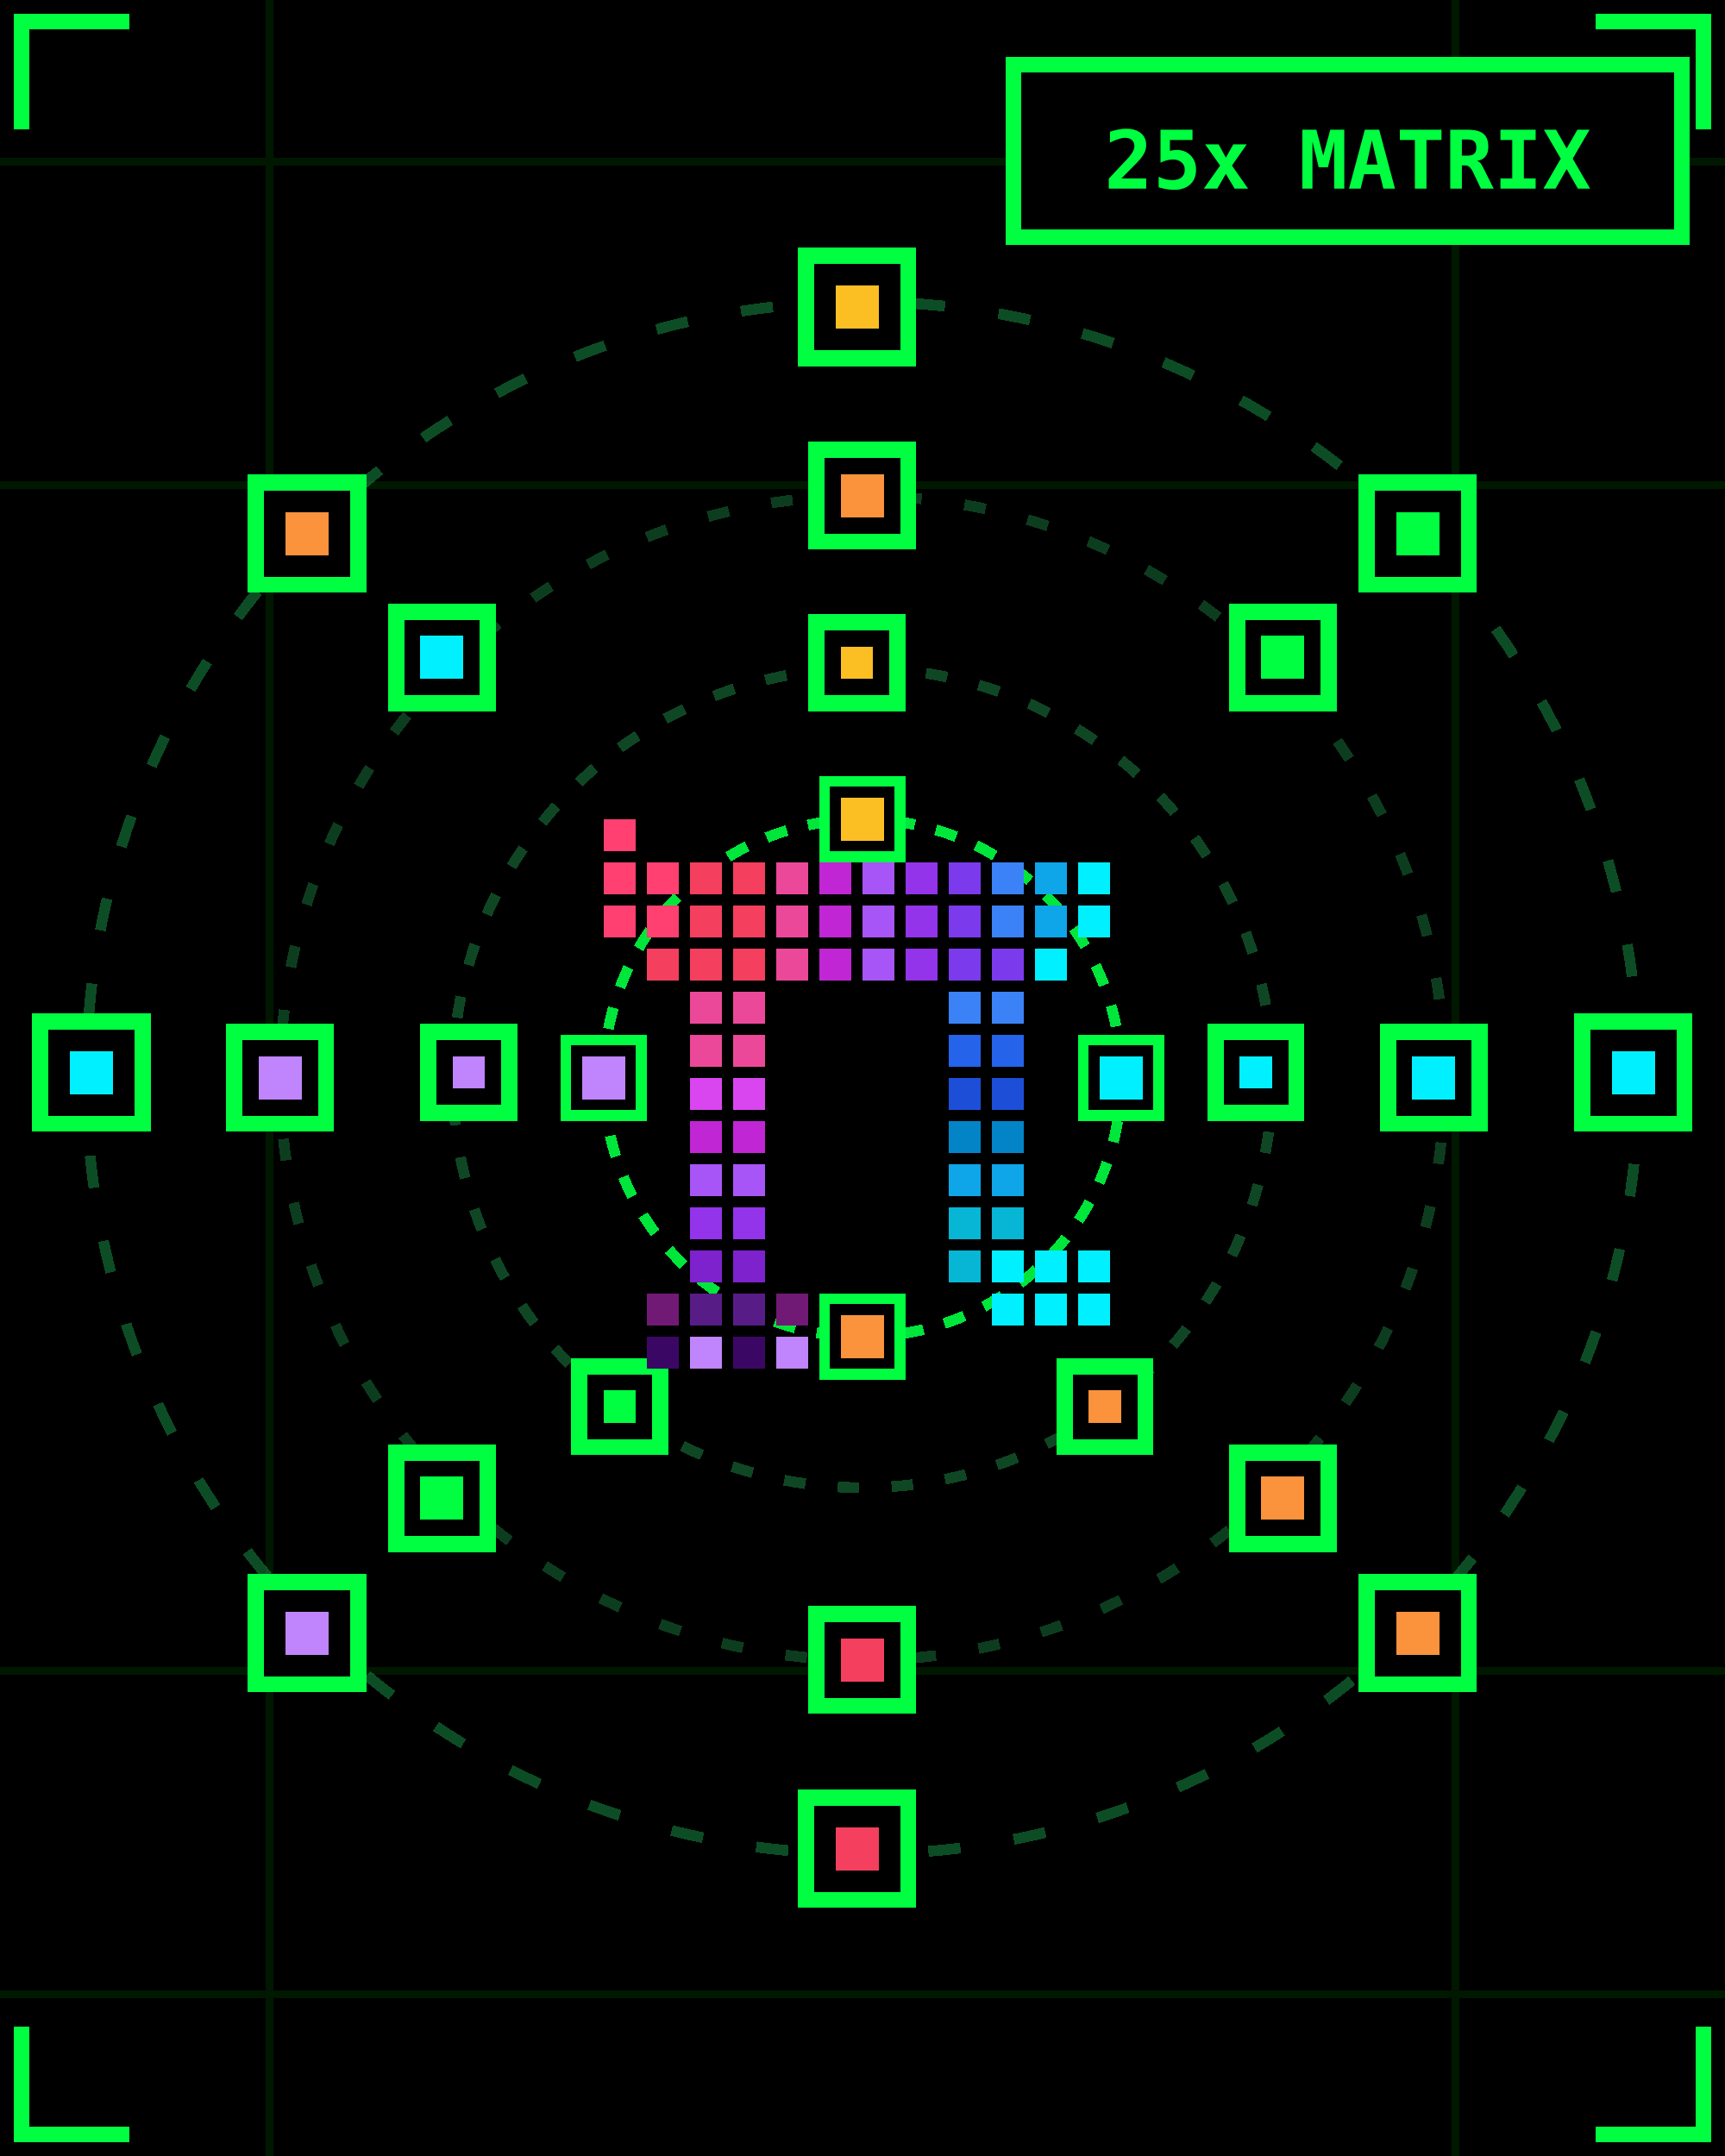
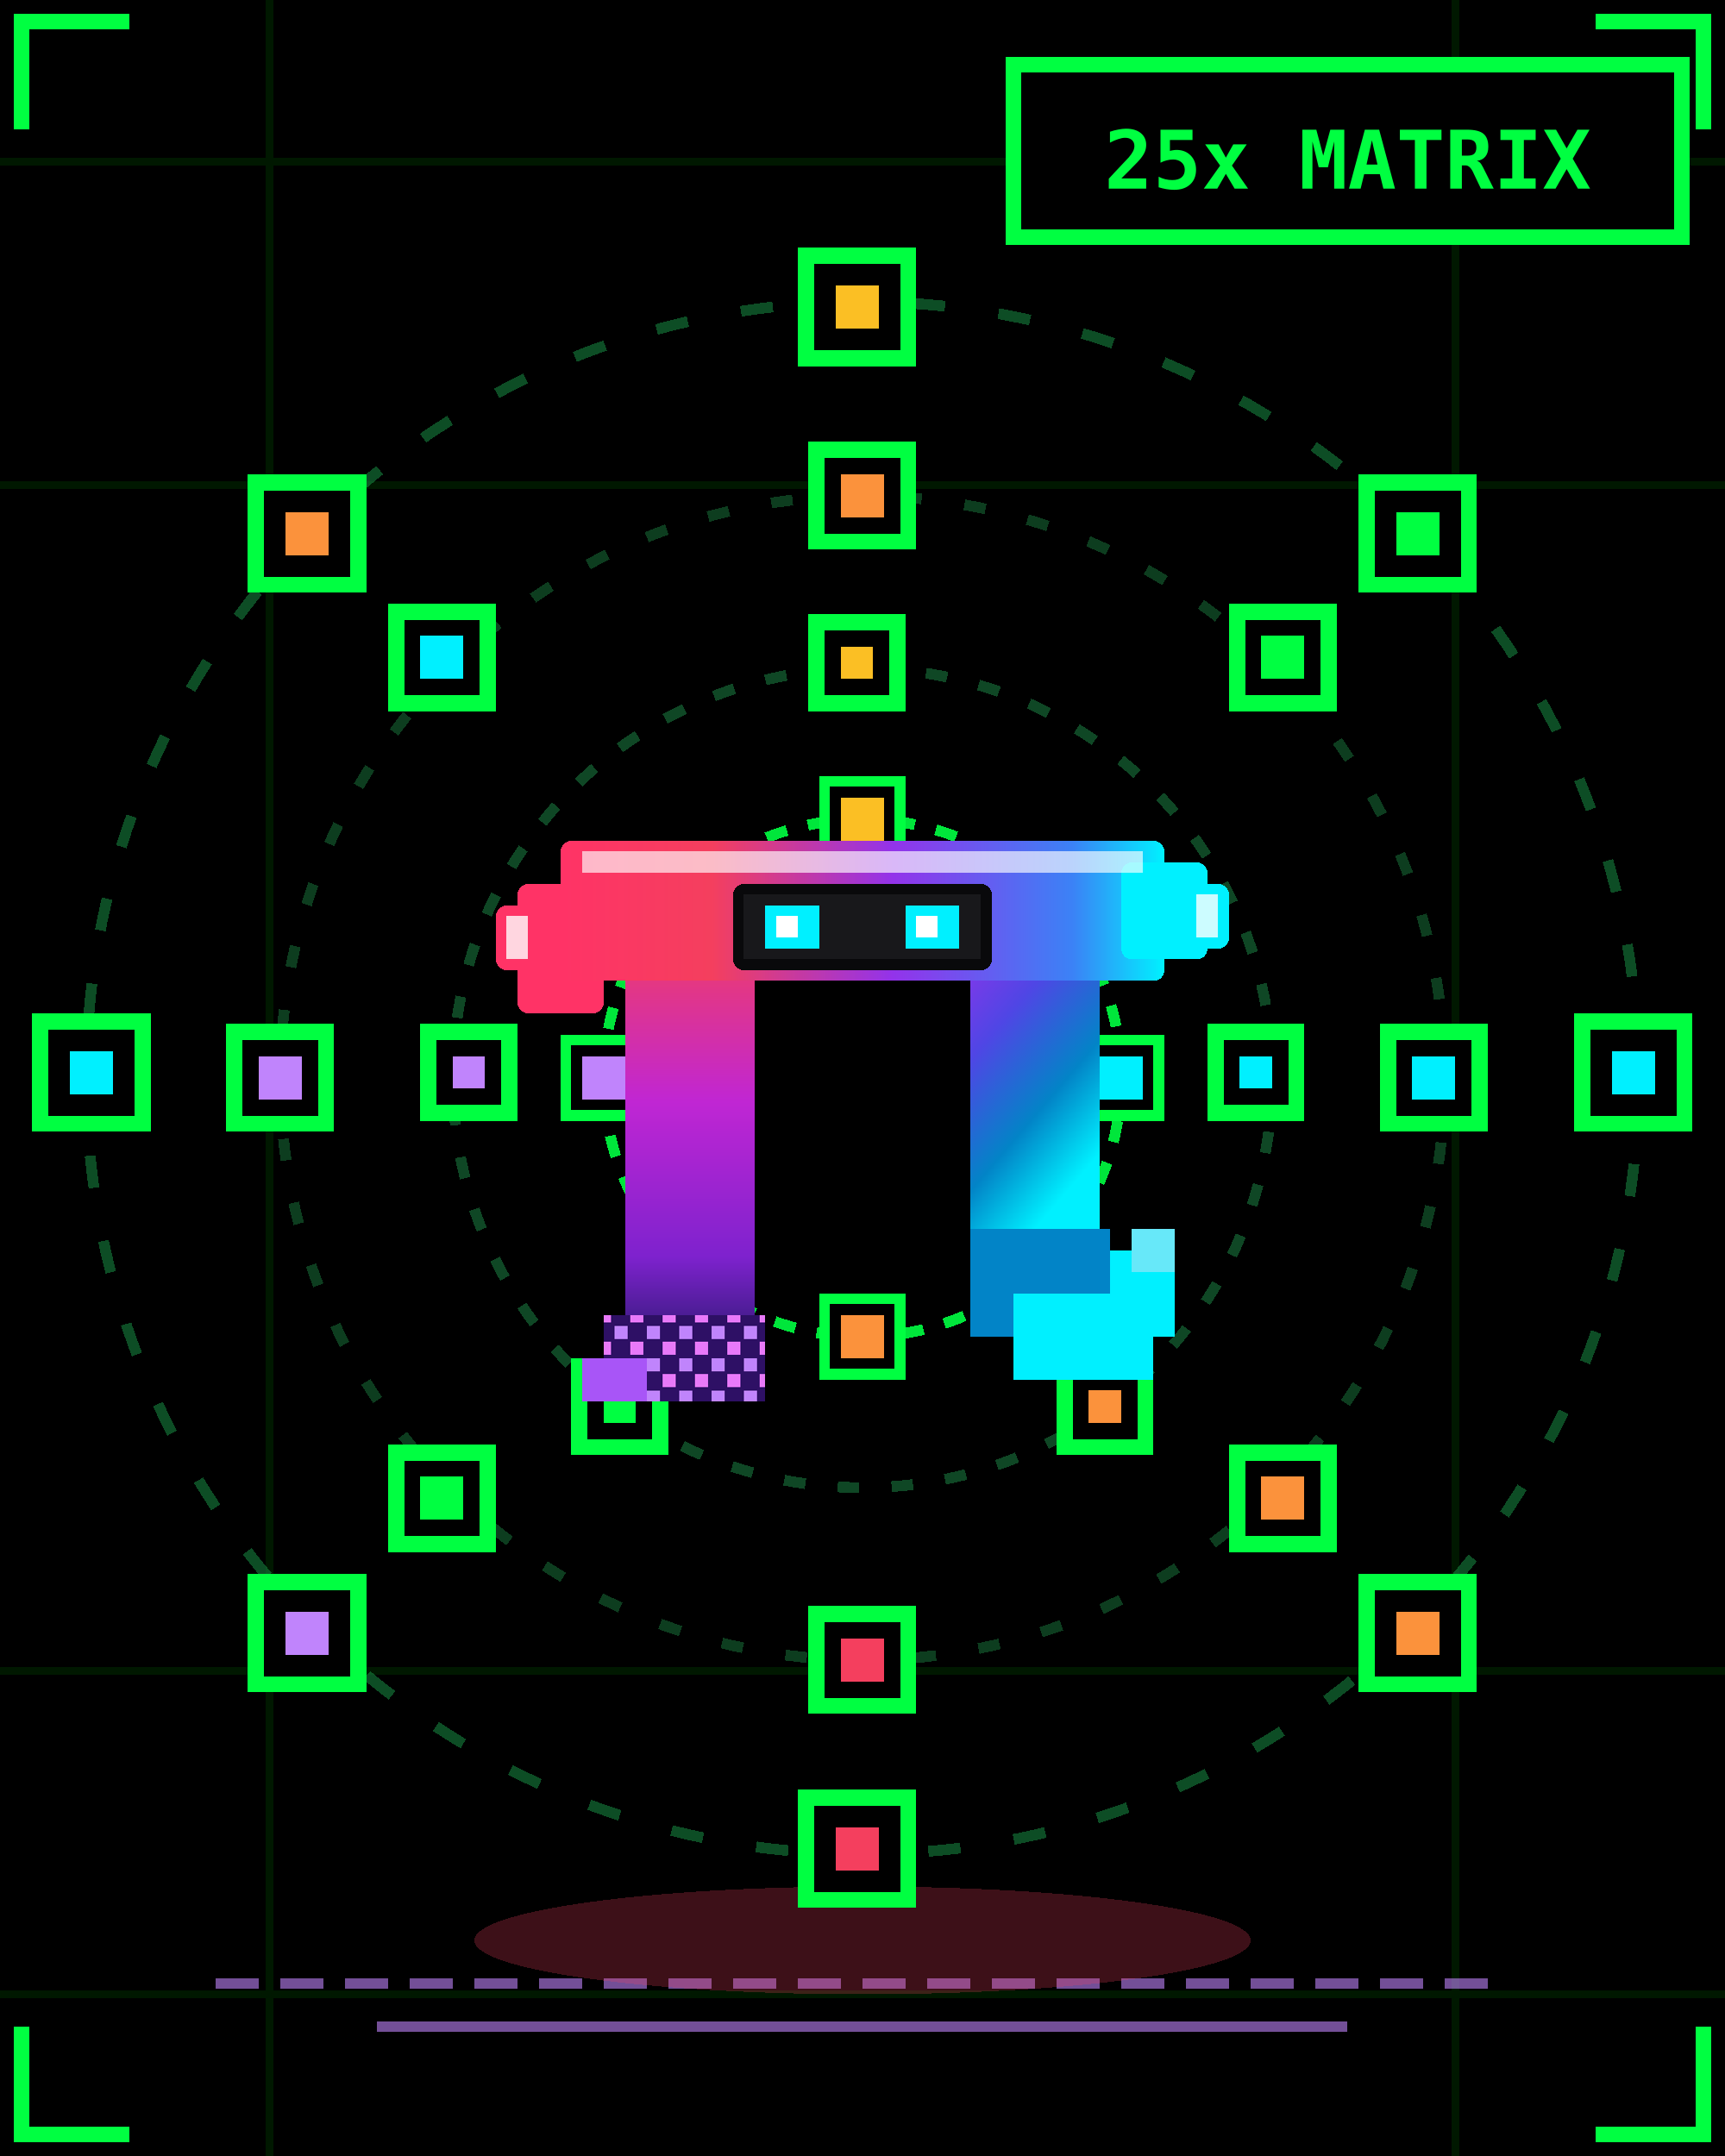
<svg xmlns="http://www.w3.org/2000/svg" viewBox="0 0 160 200" width="100%" height="100%" preserveAspectRatio="none" shape-rendering="crispEdges">
  <defs>
-     <pattern id="piHalftone" x="0" y="0" width="4" height="4" patternUnits="userSpaceOnUse">
-       <rect width="4" height="4" fill="#180b2c" />
-       <rect x="0" y="0" width="2" height="2" fill="#c084fc" />
-       <rect x="2" y="2" width="2" height="2" fill="#c084fc" />
+     <linearGradient id="piCrossbarGrad" x1="0%" y1="0%" x2="100%" y2="0%">
+       <stop offset="0%" stop-color="#ff3366" />
+       <stop offset="25%" stop-color="#f43f5e" />
+       <stop offset="55%" stop-color="#9333ea" />
+       <stop offset="85%" stop-color="#3b82f6" />
+       <stop offset="100%" stop-color="#00f0ff" />
+     </linearGradient>
+     <linearGradient id="piLeftLegGrad" x1="0%" y1="0%" x2="0%" y2="100%">
+       <stop offset="0%" stop-color="#f43f5e" />
+       <stop offset="45%" stop-color="#c026d3" />
+       <stop offset="85%" stop-color="#7e22ce" />
+       <stop offset="100%" stop-color="#4c1d95" />
+     </linearGradient>
+     <linearGradient id="piRightLegGrad" x1="0%" y1="0%" x2="50%" y2="100%">
+       <stop offset="0%" stop-color="#9333ea" />
+       <stop offset="35%" stop-color="#4f46e5" />
+       <stop offset="70%" stop-color="#0284c7" />
+       <stop offset="100%" stop-color="#00f0ff" />
+     </linearGradient>
+     <pattern id="piHalftone" x="0" y="0" width="3" height="3" patternUnits="userSpaceOnUse">
+       <rect width="3" height="3" fill="#2e1065" />
+       <rect x="0" y="0" width="1.2" height="1.2" fill="#c084fc" />
+       <rect x="1.5" y="1.5" width="1.2" height="1.2" fill="#e879f9" />
    </pattern>
  </defs>
  <style>
    @keyframes vortexRing1 { 0% { transform: rotate(0deg); } 100% { transform: rotate(360deg); } }
    @keyframes vortexRing2 { 0% { transform: rotate(360deg); } 100% { transform: rotate(0deg); } }
    @keyframes vortexRing3 { 0% { transform: rotate(0deg); } 100% { transform: rotate(360deg); } }
    @keyframes vortexRing4 { 0% { transform: rotate(360deg); } 100% { transform: rotate(0deg); } }
    @keyframes levitateCenter { 0%, 100% { transform: translateY(0px); } 50% { transform: translateY(-4px); } }
    .ring-1 { animation: vortexRing1 8s steps(8) infinite; transform-origin: 80px 100px; }
    .ring-2 { animation: vortexRing2 12s steps(10) infinite; transform-origin: 80px 100px; }
    .ring-3 { animation: vortexRing3 16s steps(12) infinite; transform-origin: 80px 100px; }
    .ring-4 { animation: vortexRing4 22s steps(14) infinite; transform-origin: 80px 100px; }
    .pip-commander { animation: levitateCenter 1.8s steps(2) infinite; transform-origin: 80px 100px; }
  </style>
  <rect width="160" height="200" fill="#000000" />
  <g stroke="#003b00" stroke-width="0.75" opacity="0.4">
    <line x1="0" y1="15" x2="160" y2="15" />
    <line x1="0" y1="45" x2="160" y2="45" />
    <line x1="0" y1="155" x2="160" y2="155" />
    <line x1="0" y1="185" x2="160" y2="185" />
    <line x1="25" y1="0" x2="25" y2="200" />
    <line x1="135" y1="0" x2="135" y2="200" />
  </g>
  <g stroke="#00ff41" stroke-width="1.5" fill="none">
    <path d="M2,12 L2,2 L12,2" />
    <path d="M158,12 L158,2 L148,2" />
    <path d="M2,188 L2,198 L12,198" />
    <path d="M158,188 L158,198 L148,198" />
  </g>
  <g transform="translate(94, 6)">
    <rect width="62" height="16" fill="#000000" stroke="#00ff41" stroke-width="1.5" />
    <text x="31" y="11.5" font-family="'Fira Code', monospace" font-size="7.5" font-weight="900" fill="#00ff41" text-anchor="middle">25x MATRIX</text>
  </g>
+   <g opacity="0.6" stroke="#c084fc" stroke-width="1">
+     <line x1="20" y1="184" x2="140" y2="184" stroke-dasharray="4,2" />
+     <line x1="35" y1="188" x2="125" y2="188" />
+   </g>
+   <ellipse cx="80" cy="180" rx="36" ry="5" fill="#f43f5e" opacity="0.25" />
  <g class="ring-4">
    <circle cx="80" cy="100" r="72" fill="none" stroke="#15803d" stroke-width="1" stroke-dasharray="3,5" opacity="0.6" />
    <g transform="translate(146, 94)">
      <rect width="11" height="11" fill="#00ff41" />
      <rect x="1.5" y="1.5" width="8" height="8" fill="#000" />
      <rect x="3.5" y="3.5" width="4" height="4" fill="#00f0ff" />
    </g>
    <g transform="translate(126, 146)">
      <rect width="11" height="11" fill="#00ff41" />
      <rect x="1.5" y="1.5" width="8" height="8" fill="#000" />
      <rect x="3.5" y="3.5" width="4" height="4" fill="#fb923c" />
    </g>
    <g transform="translate(74, 166)">
      <rect width="11" height="11" fill="#00ff41" />
      <rect x="1.5" y="1.5" width="8" height="8" fill="#000" />
      <rect x="3.5" y="3.5" width="4" height="4" fill="#f43f5e" />
    </g>
    <g transform="translate(23, 146)">
      <rect width="11" height="11" fill="#00ff41" />
      <rect x="1.5" y="1.5" width="8" height="8" fill="#000" />
      <rect x="3.5" y="3.5" width="4" height="4" fill="#c084fc" />
    </g>
    <g transform="translate(3, 94)">
      <rect width="11" height="11" fill="#00ff41" />
      <rect x="1.5" y="1.5" width="8" height="8" fill="#000" />
      <rect x="3.5" y="3.5" width="4" height="4" fill="#00f0ff" />
    </g>
    <g transform="translate(23, 44)">
      <rect width="11" height="11" fill="#00ff41" />
      <rect x="1.5" y="1.5" width="8" height="8" fill="#000" />
      <rect x="3.5" y="3.5" width="4" height="4" fill="#fb923c" />
    </g>
    <g transform="translate(74, 23)">
      <rect width="11" height="11" fill="#00ff41" />
      <rect x="1.5" y="1.5" width="8" height="8" fill="#000" />
      <rect x="3.5" y="3.5" width="4" height="4" fill="#fbbf24" />
    </g>
    <g transform="translate(126, 44)">
      <rect width="11" height="11" fill="#00ff41" />
      <rect x="1.5" y="1.5" width="8" height="8" fill="#000" />
      <rect x="3.5" y="3.5" width="4" height="4" fill="#00ff41" />
    </g>
  </g>
  <g class="ring-3">
    <circle cx="80" cy="100" r="54" fill="none" stroke="#166534" stroke-width="1" stroke-dasharray="2,4" opacity="0.6" />
    <g transform="translate(128, 95)">
      <rect width="10" height="10" fill="#00ff41" />
      <rect x="1.5" y="1.5" width="7" height="7" fill="#000" />
      <rect x="3" y="3" width="4" height="4" fill="#00f0ff" />
    </g>
    <g transform="translate(114, 134)">
      <rect width="10" height="10" fill="#00ff41" />
      <rect x="1.5" y="1.5" width="7" height="7" fill="#000" />
      <rect x="3" y="3" width="4" height="4" fill="#fb923c" />
    </g>
    <g transform="translate(75, 149)">
      <rect width="10" height="10" fill="#00ff41" />
      <rect x="1.5" y="1.5" width="7" height="7" fill="#000" />
      <rect x="3" y="3" width="4" height="4" fill="#f43f5e" />
    </g>
    <g transform="translate(36, 134)">
      <rect width="10" height="10" fill="#00ff41" />
      <rect x="1.5" y="1.5" width="7" height="7" fill="#000" />
      <rect x="3" y="3" width="4" height="4" fill="#00ff41" />
    </g>
    <g transform="translate(21, 95)">
      <rect width="10" height="10" fill="#00ff41" />
      <rect x="1.5" y="1.5" width="7" height="7" fill="#000" />
      <rect x="3" y="3" width="4" height="4" fill="#c084fc" />
    </g>
    <g transform="translate(36, 56)">
      <rect width="10" height="10" fill="#00ff41" />
      <rect x="1.5" y="1.5" width="7" height="7" fill="#000" />
      <rect x="3" y="3" width="4" height="4" fill="#00f0ff" />
    </g>
    <g transform="translate(75, 41)">
      <rect width="10" height="10" fill="#00ff41" />
      <rect x="1.5" y="1.5" width="7" height="7" fill="#000" />
      <rect x="3" y="3" width="4" height="4" fill="#fb923c" />
    </g>
    <g transform="translate(114, 56)">
      <rect width="10" height="10" fill="#00ff41" />
      <rect x="1.5" y="1.5" width="7" height="7" fill="#000" />
      <rect x="3" y="3" width="4" height="4" fill="#00ff41" />
    </g>
  </g>
  <g class="ring-2">
    <circle cx="80" cy="100" r="38" fill="none" stroke="#166534" stroke-width="1" stroke-dasharray="2,3" opacity="0.7" />
    <g transform="translate(112, 95)">
      <rect width="9" height="9" fill="#00ff41" />
      <rect x="1.5" y="1.5" width="6" height="6" fill="#000" />
      <rect x="3" y="3" width="3" height="3" fill="#00f0ff" />
    </g>
    <g transform="translate(98, 126)">
      <rect width="9" height="9" fill="#00ff41" />
      <rect x="1.5" y="1.5" width="6" height="6" fill="#000" />
      <rect x="3" y="3" width="3" height="3" fill="#fb923c" />
    </g>
    <g transform="translate(53, 126)">
      <rect width="9" height="9" fill="#00ff41" />
      <rect x="1.5" y="1.5" width="6" height="6" fill="#000" />
      <rect x="3" y="3" width="3" height="3" fill="#00ff41" />
    </g>
    <g transform="translate(39, 95)">
      <rect width="9" height="9" fill="#00ff41" />
      <rect x="1.5" y="1.5" width="6" height="6" fill="#000" />
      <rect x="3" y="3" width="3" height="3" fill="#c084fc" />
    </g>
    <g transform="translate(75, 57)">
      <rect width="9" height="9" fill="#00ff41" />
      <rect x="1.5" y="1.5" width="6" height="6" fill="#000" />
      <rect x="3" y="3" width="3" height="3" fill="#fbbf24" />
    </g>
  </g>
  <g class="ring-1">
    <circle cx="80" cy="100" r="24" fill="none" stroke="#00ff41" stroke-width="1" stroke-dasharray="2,2" opacity="0.9" />
    <g transform="translate(100, 96)">
      <rect width="8" height="8" fill="#00ff41" />
      <rect x="1" y="1" width="6" height="6" fill="#000" />
      <rect x="2" y="2" width="4" height="4" fill="#00f0ff" />
    </g>
    <g transform="translate(76, 120)">
      <rect width="8" height="8" fill="#00ff41" />
      <rect x="1" y="1" width="6" height="6" fill="#000" />
      <rect x="2" y="2" width="4" height="4" fill="#fb923c" />
    </g>
    <g transform="translate(52, 96)">
      <rect width="8" height="8" fill="#00ff41" />
      <rect x="1" y="1" width="6" height="6" fill="#000" />
      <rect x="2" y="2" width="4" height="4" fill="#c084fc" />
    </g>
    <g transform="translate(76, 72)">
      <rect width="8" height="8" fill="#00ff41" />
      <rect x="1" y="1" width="6" height="6" fill="#000" />
      <rect x="2" y="2" width="4" height="4" fill="#fbbf24" />
    </g>
  </g>
  <g class="pip-commander">
-     <rect x="56" y="76" width="3" height="3" fill="#ff4071" />
-     <rect x="56" y="80" width="3" height="3" fill="#ff4071" />
-     <rect x="56" y="84" width="3" height="3" fill="#ff4071" />
-     <rect x="60" y="80" width="3" height="3" fill="#ff4071" />
-     <rect x="64" y="80" width="3" height="3" fill="#f43f5e" />
-     <rect x="68" y="80" width="3" height="3" fill="#f43f5e" />
-     <rect x="72" y="80" width="3" height="3" fill="#ec4899" />
-     <rect x="76" y="80" width="3" height="3" fill="#c026d3" />
-     <rect x="80" y="80" width="3" height="3" fill="#a855f7" />
-     <rect x="84" y="80" width="3" height="3" fill="#9333ea" />
-     <rect x="88" y="80" width="3" height="3" fill="#7c3aed" />
-     <rect x="92" y="80" width="3" height="3" fill="#3b82f6" />
-     <rect x="96" y="80" width="3" height="3" fill="#0ea5e9" />
-     <rect x="100" y="80" width="3" height="3" fill="#00f0ff" />
-     <rect x="100" y="84" width="3" height="3" fill="#00f0ff" />
-     <rect x="60" y="84" width="3" height="3" fill="#ff4071" />
-     <rect x="64" y="84" width="3" height="3" fill="#f43f5e" />
-     <rect x="68" y="84" width="3" height="3" fill="#f43f5e" />
-     <rect x="72" y="84" width="3" height="3" fill="#ec4899" />
-     <rect x="76" y="84" width="3" height="3" fill="#c026d3" />
-     <rect x="80" y="84" width="3" height="3" fill="#a855f7" />
-     <rect x="84" y="84" width="3" height="3" fill="#9333ea" />
-     <rect x="88" y="84" width="3" height="3" fill="#7c3aed" />
-     <rect x="92" y="84" width="3" height="3" fill="#3b82f6" />
-     <rect x="96" y="84" width="3" height="3" fill="#0ea5e9" />
-     <rect x="60" y="88" width="3" height="3" fill="#f43f5e" />
-     <rect x="72" y="88" width="3" height="3" fill="#ec4899" />
-     <rect x="76" y="88" width="3" height="3" fill="#c026d3" />
-     <rect x="80" y="88" width="3" height="3" fill="#a855f7" />
-     <rect x="84" y="88" width="3" height="3" fill="#9333ea" />
-     <rect x="96" y="88" width="3" height="3" fill="#00f0ff" />
-     <rect x="64" y="88" width="3" height="3" fill="#f43f5e" />
-     <rect x="68" y="88" width="3" height="3" fill="#f43f5e" />
-     <rect x="64" y="92" width="3" height="3" fill="#ec4899" />
-     <rect x="68" y="92" width="3" height="3" fill="#ec4899" />
-     <rect x="64" y="96" width="3" height="3" fill="#ec4899" />
-     <rect x="68" y="96" width="3" height="3" fill="#ec4899" />
-     <rect x="64" y="100" width="3" height="3" fill="#d946ef" />
-     <rect x="68" y="100" width="3" height="3" fill="#d946ef" />
-     <rect x="64" y="104" width="3" height="3" fill="#c026d3" />
-     <rect x="68" y="104" width="3" height="3" fill="#c026d3" />
-     <rect x="64" y="108" width="3" height="3" fill="#a855f7" />
-     <rect x="68" y="108" width="3" height="3" fill="#a855f7" />
-     <rect x="64" y="112" width="3" height="3" fill="#9333ea" />
-     <rect x="68" y="112" width="3" height="3" fill="#9333ea" />
-     <rect x="64" y="116" width="3" height="3" fill="#7e22ce" />
-     <rect x="68" y="116" width="3" height="3" fill="#7e22ce" />
-     <rect x="60" y="120" width="3" height="3" fill="#701a75" />
-     <rect x="64" y="120" width="3" height="3" fill="#581c87" />
-     <rect x="68" y="120" width="3" height="3" fill="#581c87" />
-     <rect x="72" y="120" width="3" height="3" fill="#701a75" />
-     <rect x="60" y="124" width="3" height="3" fill="#3b0764" />
-     <rect x="64" y="124" width="3" height="3" fill="#c084fc" />
-     <rect x="68" y="124" width="3" height="3" fill="#3b0764" />
-     <rect x="72" y="124" width="3" height="3" fill="#c084fc" />
-     <rect x="88" y="88" width="3" height="3" fill="#7c3aed" />
-     <rect x="92" y="88" width="3" height="3" fill="#7c3aed" />
-     <rect x="88" y="92" width="3" height="3" fill="#3b82f6" />
-     <rect x="92" y="92" width="3" height="3" fill="#3b82f6" />
-     <rect x="88" y="96" width="3" height="3" fill="#2563eb" />
-     <rect x="92" y="96" width="3" height="3" fill="#2563eb" />
-     <rect x="88" y="100" width="3" height="3" fill="#1d4ed8" />
-     <rect x="92" y="100" width="3" height="3" fill="#1d4ed8" />
-     <rect x="88" y="104" width="3" height="3" fill="#0284c7" />
-     <rect x="92" y="104" width="3" height="3" fill="#0284c7" />
-     <rect x="88" y="108" width="3" height="3" fill="#0ea5e9" />
-     <rect x="92" y="108" width="3" height="3" fill="#0ea5e9" />
-     <rect x="88" y="112" width="3" height="3" fill="#06b6d4" />
-     <rect x="92" y="112" width="3" height="3" fill="#06b6d4" />
-     <rect x="88" y="116" width="3" height="3" fill="#06b6d4" />
-     <rect x="92" y="116" width="3" height="3" fill="#00f0ff" />
-     <rect x="96" y="116" width="3" height="3" fill="#00f0ff" />
-     <rect x="92" y="120" width="3" height="3" fill="#00f0ff" />
-     <rect x="96" y="120" width="3" height="3" fill="#00f0ff" />
-     <rect x="100" y="120" width="3" height="3" fill="#00f0ff" />
-     <rect x="100" y="116" width="3" height="3" fill="#00f0ff" />
+     <rect x="58" y="86" width="12" height="36" fill="url(#piLeftLegGrad)" />
+     <rect x="56" y="122" width="15" height="8" fill="url(#piHalftone)" />
+     <rect x="54" y="126" width="6" height="4" fill="#a855f7" />
+     <rect x="90" y="86" width="12" height="28" fill="url(#piRightLegGrad)" />
+     <rect x="90" y="114" width="13" height="10" fill="#0284c7" />
+     <rect x="94" y="120" width="13" height="8" fill="#00f0ff" />
+     <rect x="103" y="116" width="6" height="8" fill="#00f0ff" />
+     <rect x="105" y="114" width="4" height="4" fill="#67e8f9" />
+     <rect x="48" y="82" width="8" height="12" fill="#ff3366" rx="1" />
+     <rect x="52" y="78" width="56" height="13" fill="url(#piCrossbarGrad)" rx="1" />
+     <rect x="104" y="80" width="8" height="9" fill="#00f0ff" rx="1" />
+     <rect x="54" y="79" width="52" height="2" fill="#ffffff" opacity="0.65" />
+     <rect x="68" y="82" width="24" height="8" fill="#09090b" rx="1" />
+     <rect x="69" y="83" width="22" height="6" fill="#18181b" />
+     <rect x="71" y="84" width="5" height="4" fill="#00f0ff" />
+     <rect x="72" y="85" width="2" height="2" fill="#ffffff" />
+     <rect x="84" y="84" width="5" height="4" fill="#00f0ff" />
+     <rect x="85" y="85" width="2" height="2" fill="#ffffff" />
+     <rect x="46" y="84" width="4" height="6" fill="#ff3366" rx="1" />
+     <rect x="47" y="85" width="2" height="4" fill="#ffffff" opacity="0.8" />
+     <rect x="110" y="82" width="4" height="6" fill="#00f0ff" rx="1" />
+     <rect x="111" y="83" width="2" height="4" fill="#ffffff" opacity="0.8" />
  </g>
</svg>
